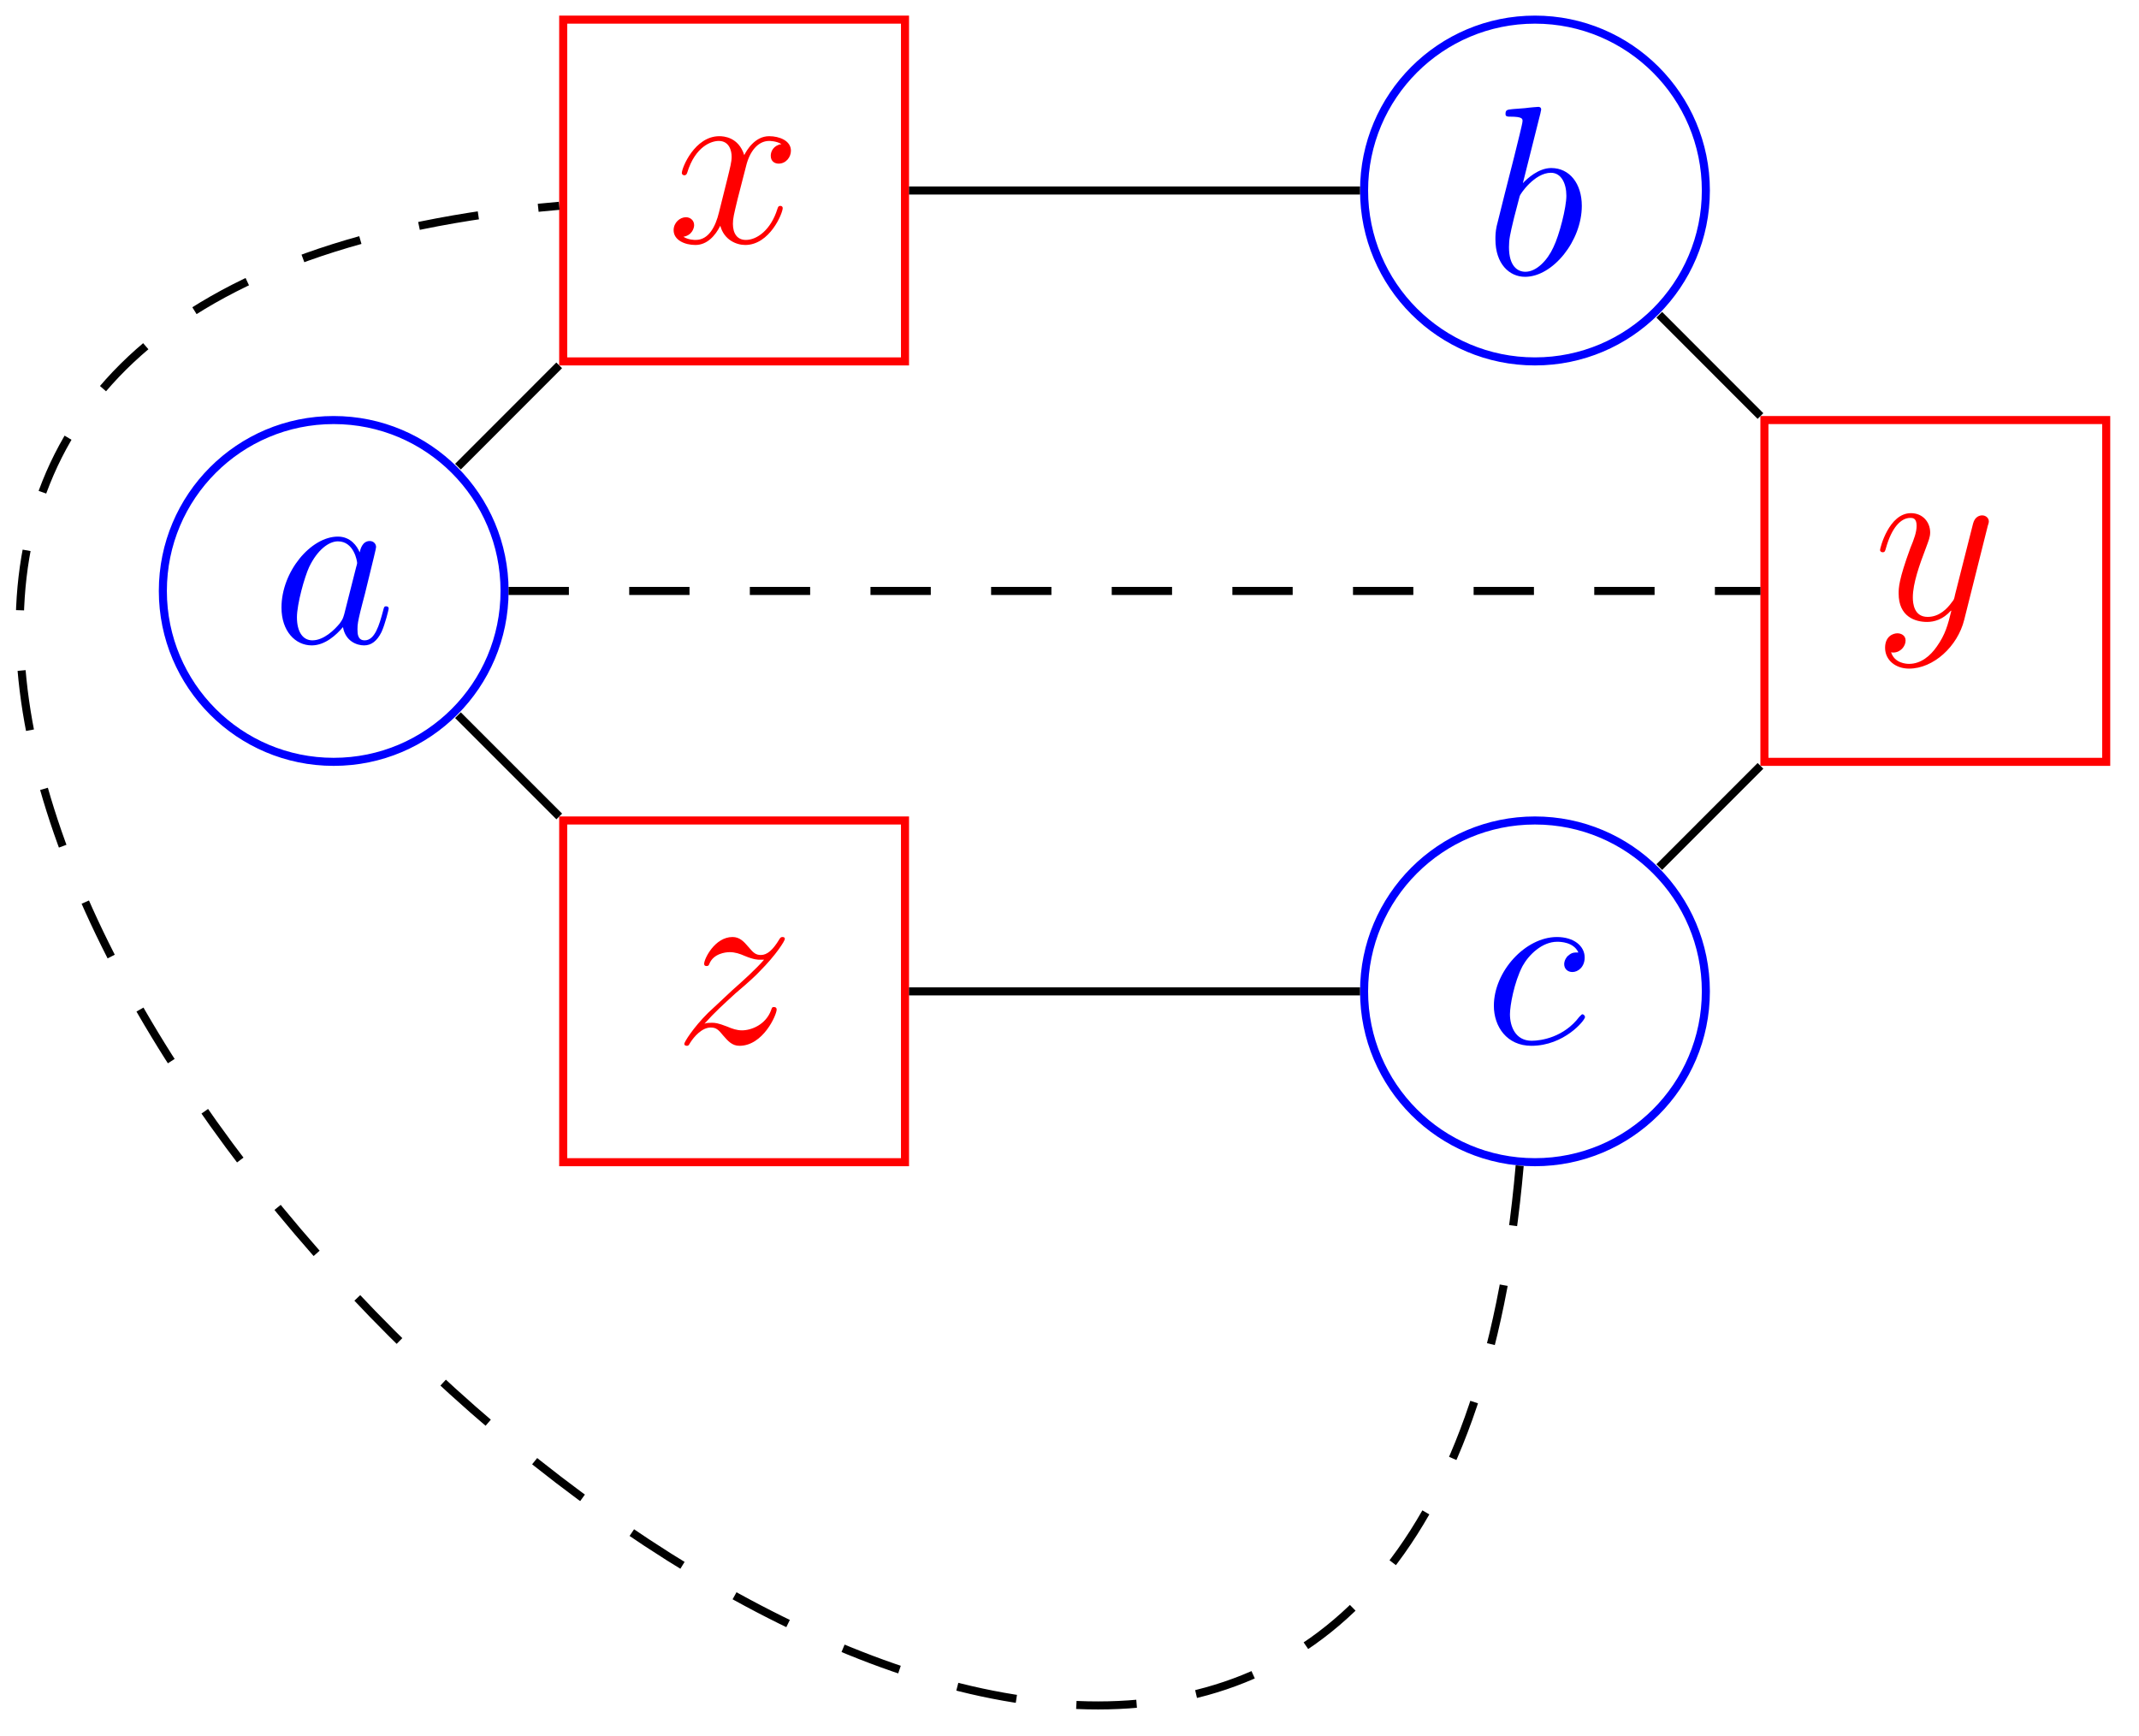
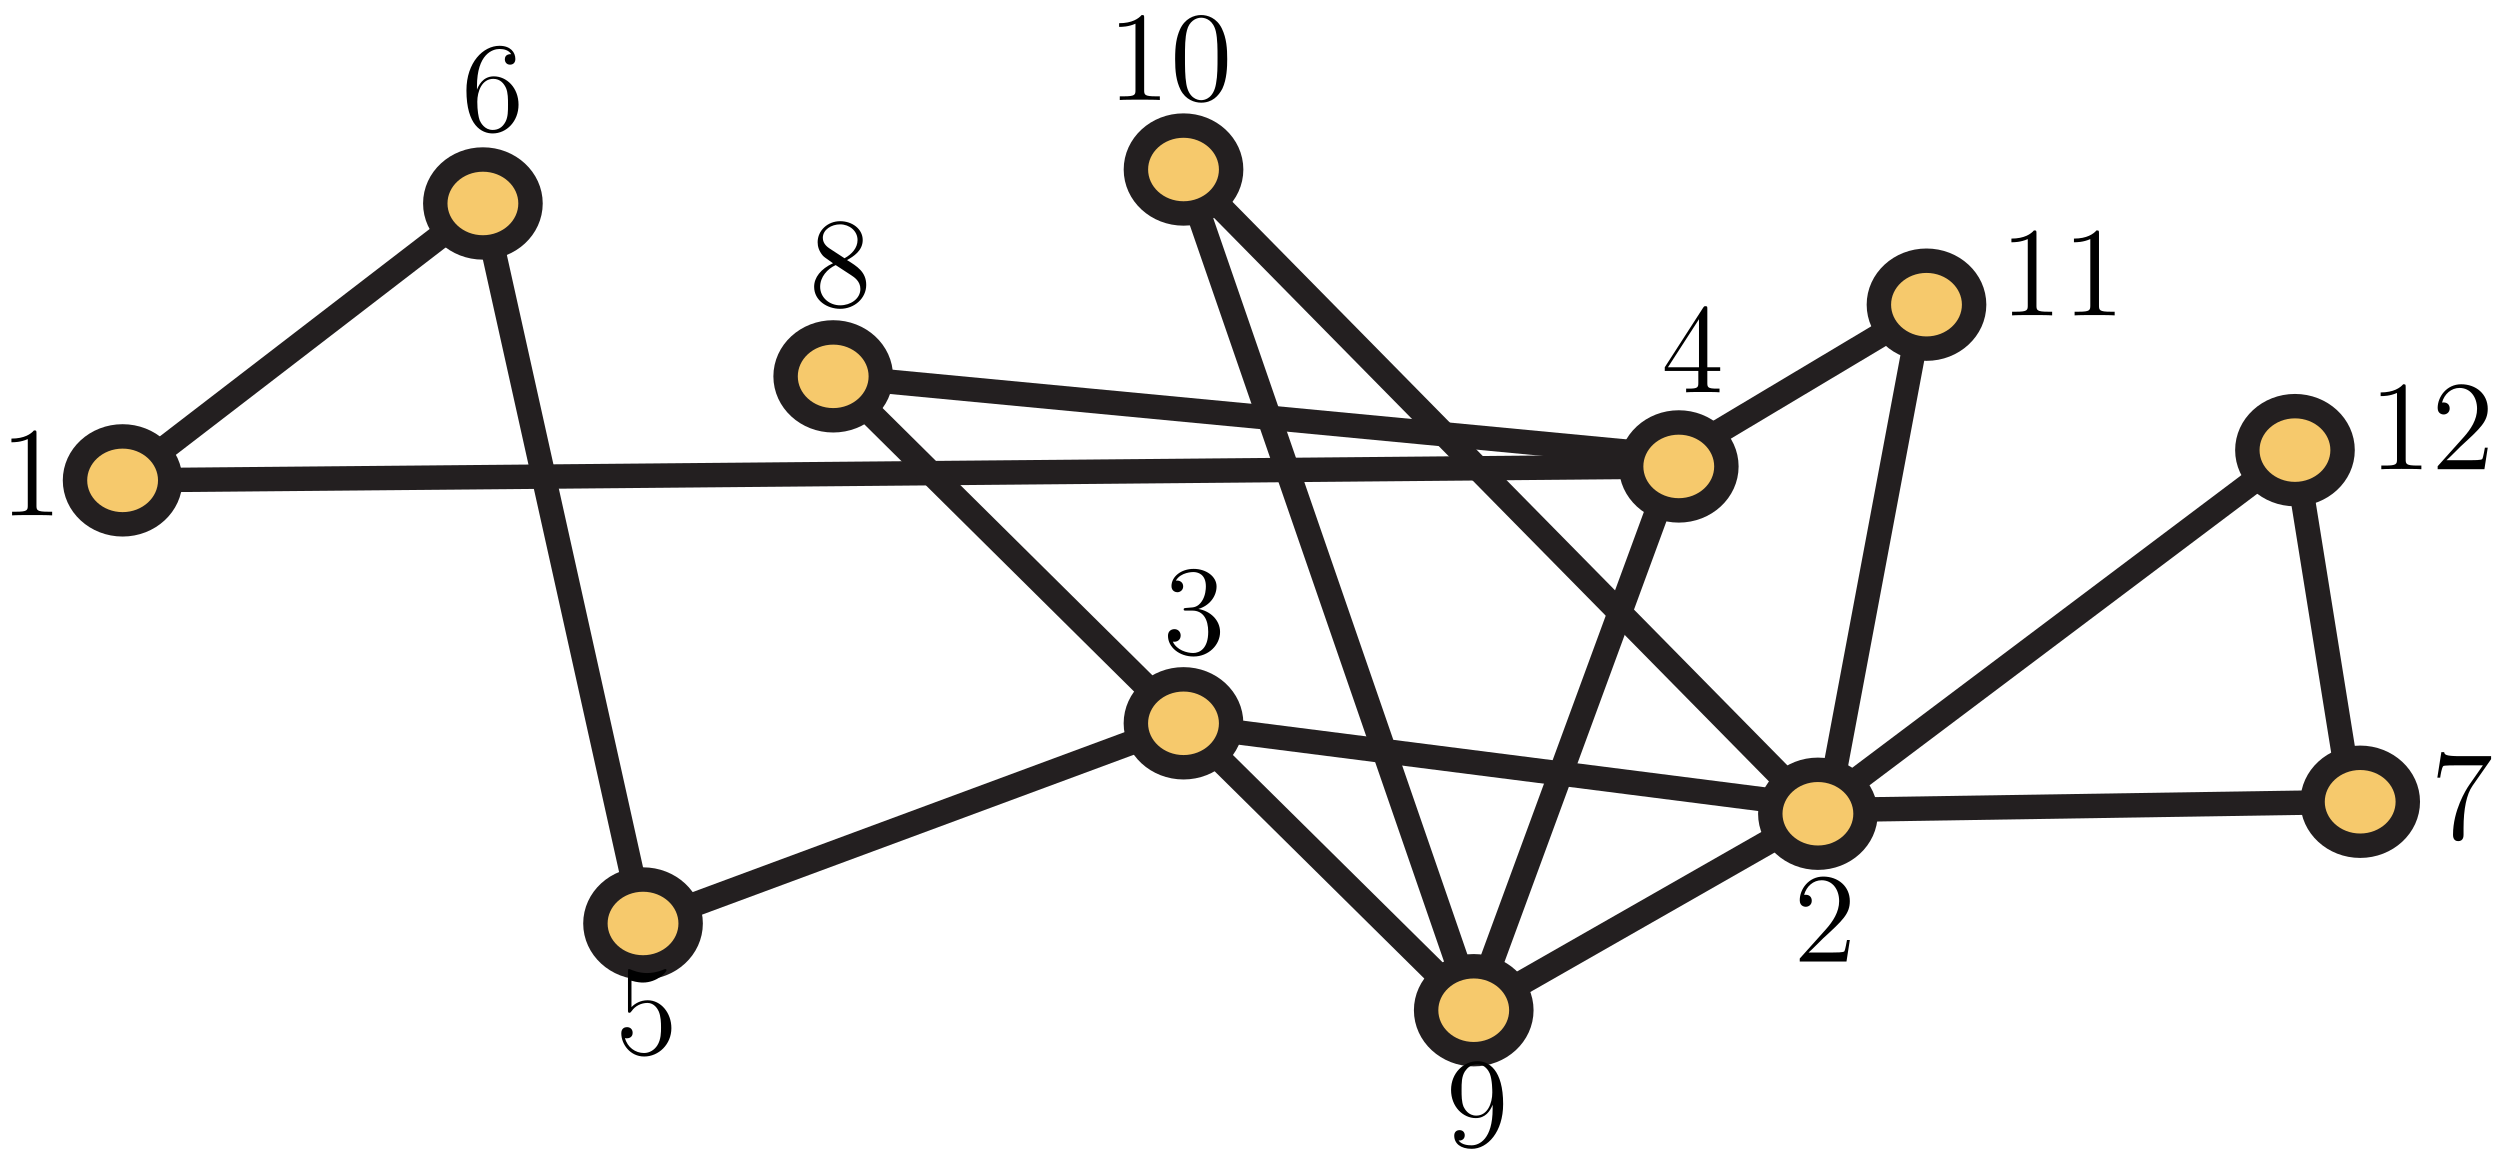
- <svg xmlns="http://www.w3.org/2000/svg" xmlns:xlink="http://www.w3.org/1999/xlink" width="106pt" height="86pt" viewBox="0 0 106 86" version="1.1">
+ <svg xmlns="http://www.w3.org/2000/svg" xmlns:xlink="http://www.w3.org/1999/xlink" width="234pt" height="108pt" viewBox="0 0 234 108" version="1.1">
  <defs>
    <g>
      <symbol overflow="visible" id="glyph0-0">
        <path style="stroke:none;" d="" />
      </symbol>
      <symbol overflow="visible" id="glyph0-1">
-         <path style="stroke:none;" d="M 3.594 -1.422 C 3.531 -1.219 3.531 -1.188 3.375 -0.969 C 3.109 -0.641 2.578 -0.125 2.016 -0.125 C 1.531 -0.125 1.25 -0.562 1.25 -1.266 C 1.25 -1.922 1.625 -3.266 1.859 -3.766 C 2.266 -4.609 2.828 -5.031 3.281 -5.031 C 4.078 -5.031 4.234 -4.047 4.234 -3.953 C 4.234 -3.938 4.203 -3.797 4.188 -3.766 Z M 4.359 -4.484 C 4.234 -4.797 3.906 -5.266 3.281 -5.266 C 1.938 -5.266 0.484 -3.531 0.484 -1.75 C 0.484 -0.578 1.172 0.125 1.984 0.125 C 2.641 0.125 3.203 -0.391 3.531 -0.781 C 3.656 -0.078 4.219 0.125 4.578 0.125 C 4.938 0.125 5.219 -0.094 5.438 -0.531 C 5.625 -0.938 5.797 -1.656 5.797 -1.703 C 5.797 -1.766 5.75 -1.812 5.672 -1.812 C 5.562 -1.812 5.562 -1.75 5.516 -1.578 C 5.328 -0.875 5.109 -0.125 4.609 -0.125 C 4.266 -0.125 4.25 -0.438 4.25 -0.672 C 4.25 -0.938 4.281 -1.078 4.391 -1.547 C 4.469 -1.844 4.531 -2.109 4.625 -2.453 C 5.062 -4.25 5.172 -4.672 5.172 -4.75 C 5.172 -4.906 5.047 -5.047 4.859 -5.047 C 4.484 -5.047 4.391 -4.625 4.359 -4.484 Z M 4.359 -4.484 " />
+         <path style="stroke:none;" d="M 3.438 -7.656 C 3.438 -7.938 3.438 -7.953 3.203 -7.953 C 2.922 -7.625 2.312 -7.188 1.094 -7.188 L 1.094 -6.844 C 1.359 -6.844 1.953 -6.844 2.625 -7.141 L 2.625 -0.922 C 2.625 -0.484 2.578 -0.344 1.531 -0.344 L 1.156 -0.344 L 1.156 0 C 1.484 -0.031 2.641 -0.031 3.031 -0.031 C 3.438 -0.031 4.578 -0.031 4.906 0 L 4.906 -0.344 L 4.531 -0.344 C 3.484 -0.344 3.438 -0.484 3.438 -0.922 Z M 3.438 -7.656 " />
      </symbol>
      <symbol overflow="visible" id="glyph0-2">
-         <path style="stroke:none;" d="M 5.672 -4.875 C 5.281 -4.812 5.141 -4.516 5.141 -4.297 C 5.141 -4 5.359 -3.906 5.531 -3.906 C 5.891 -3.906 6.141 -4.219 6.141 -4.547 C 6.141 -5.047 5.562 -5.266 5.062 -5.266 C 4.344 -5.266 3.938 -4.547 3.828 -4.328 C 3.547 -5.219 2.812 -5.266 2.594 -5.266 C 1.375 -5.266 0.734 -3.703 0.734 -3.438 C 0.734 -3.391 0.781 -3.328 0.859 -3.328 C 0.953 -3.328 0.984 -3.406 1 -3.453 C 1.406 -4.781 2.219 -5.031 2.562 -5.031 C 3.094 -5.031 3.203 -4.531 3.203 -4.25 C 3.203 -3.984 3.125 -3.703 2.984 -3.125 L 2.578 -1.5 C 2.406 -0.781 2.062 -0.125 1.422 -0.125 C 1.359 -0.125 1.062 -0.125 0.812 -0.281 C 1.25 -0.359 1.344 -0.719 1.344 -0.859 C 1.344 -1.094 1.156 -1.25 0.938 -1.25 C 0.641 -1.25 0.328 -0.984 0.328 -0.609 C 0.328 -0.109 0.891 0.125 1.406 0.125 C 1.984 0.125 2.391 -0.328 2.641 -0.828 C 2.828 -0.125 3.438 0.125 3.875 0.125 C 5.094 0.125 5.734 -1.453 5.734 -1.703 C 5.734 -1.766 5.688 -1.812 5.625 -1.812 C 5.516 -1.812 5.5 -1.75 5.469 -1.656 C 5.141 -0.609 4.453 -0.125 3.906 -0.125 C 3.484 -0.125 3.266 -0.438 3.266 -0.922 C 3.266 -1.188 3.312 -1.375 3.5 -2.156 L 3.922 -3.797 C 4.094 -4.5 4.5 -5.031 5.062 -5.031 C 5.078 -5.031 5.422 -5.031 5.672 -4.875 Z M 5.672 -4.875 " />
+         <path style="stroke:none;" d="M 5.266 -2.016 L 5 -2.016 C 4.953 -1.812 4.859 -1.141 4.75 -0.953 C 4.656 -0.844 3.984 -0.844 3.625 -0.844 L 1.406 -0.844 C 1.734 -1.125 2.469 -1.891 2.766 -2.172 C 4.594 -3.844 5.266 -4.469 5.266 -5.656 C 5.266 -7.031 4.172 -7.953 2.781 -7.953 C 1.406 -7.953 0.578 -6.766 0.578 -5.734 C 0.578 -5.125 1.109 -5.125 1.141 -5.125 C 1.406 -5.125 1.703 -5.312 1.703 -5.688 C 1.703 -6.031 1.484 -6.25 1.141 -6.25 C 1.047 -6.25 1.016 -6.25 0.984 -6.234 C 1.203 -7.047 1.859 -7.609 2.625 -7.609 C 3.641 -7.609 4.266 -6.75 4.266 -5.656 C 4.266 -4.641 3.688 -3.75 3 -2.984 L 0.578 -0.281 L 0.578 0 L 4.953 0 Z M 5.266 -2.016 " />
      </symbol>
      <symbol overflow="visible" id="glyph0-3">
-         <path style="stroke:none;" d="M 2.766 -8 C 2.766 -8.047 2.797 -8.109 2.797 -8.172 C 2.797 -8.297 2.672 -8.297 2.656 -8.297 C 2.641 -8.297 2.219 -8.266 2 -8.234 C 1.797 -8.219 1.609 -8.203 1.406 -8.188 C 1.109 -8.156 1.031 -8.156 1.031 -7.938 C 1.031 -7.812 1.141 -7.812 1.266 -7.812 C 1.875 -7.812 1.875 -7.703 1.875 -7.594 C 1.875 -7.5 1.781 -7.156 1.734 -6.938 L 1.453 -5.797 C 1.328 -5.312 0.641 -2.609 0.594 -2.391 C 0.531 -2.094 0.531 -1.891 0.531 -1.734 C 0.531 -0.516 1.219 0.125 2 0.125 C 3.375 0.125 4.812 -1.656 4.812 -3.391 C 4.812 -4.5 4.203 -5.266 3.297 -5.266 C 2.672 -5.266 2.109 -4.75 1.891 -4.516 Z M 2.016 -0.125 C 1.625 -0.125 1.203 -0.406 1.203 -1.344 C 1.203 -1.734 1.25 -1.953 1.453 -2.797 C 1.5 -2.953 1.688 -3.719 1.734 -3.875 C 1.75 -3.969 2.469 -5.031 3.281 -5.031 C 3.797 -5.031 4.047 -4.5 4.047 -3.891 C 4.047 -3.312 3.703 -1.953 3.406 -1.344 C 3.109 -0.688 2.562 -0.125 2.016 -0.125 Z M 2.016 -0.125 " />
+         <path style="stroke:none;" d="M 2.203 -4.297 C 2 -4.281 1.953 -4.266 1.953 -4.156 C 1.953 -4.047 2.016 -4.047 2.219 -4.047 L 2.766 -4.047 C 3.797 -4.047 4.25 -3.203 4.25 -2.062 C 4.25 -0.484 3.438 -0.078 2.844 -0.078 C 2.266 -0.078 1.297 -0.344 0.938 -1.141 C 1.328 -1.078 1.672 -1.297 1.672 -1.719 C 1.672 -2.062 1.422 -2.312 1.094 -2.312 C 0.797 -2.312 0.484 -2.141 0.484 -1.688 C 0.484 -0.625 1.547 0.25 2.875 0.25 C 4.297 0.25 5.359 -0.844 5.359 -2.047 C 5.359 -3.141 4.469 -4 3.328 -4.203 C 4.359 -4.5 5.031 -5.375 5.031 -6.312 C 5.031 -7.25 4.047 -7.953 2.891 -7.953 C 1.703 -7.953 0.812 -7.219 0.812 -6.344 C 0.812 -5.875 1.188 -5.766 1.359 -5.766 C 1.609 -5.766 1.906 -5.953 1.906 -6.312 C 1.906 -6.688 1.609 -6.859 1.344 -6.859 C 1.281 -6.859 1.25 -6.859 1.219 -6.844 C 1.672 -7.656 2.797 -7.656 2.859 -7.656 C 3.25 -7.656 4.031 -7.484 4.031 -6.312 C 4.031 -6.078 4 -5.422 3.641 -4.906 C 3.281 -4.375 2.875 -4.344 2.562 -4.328 Z M 2.203 -4.297 " />
      </symbol>
      <symbol overflow="visible" id="glyph0-4">
-         <path style="stroke:none;" d="M 3.141 1.344 C 2.828 1.797 2.359 2.203 1.766 2.203 C 1.625 2.203 1.047 2.172 0.875 1.625 C 0.906 1.641 0.969 1.641 0.984 1.641 C 1.344 1.641 1.594 1.328 1.594 1.047 C 1.594 0.781 1.359 0.688 1.188 0.688 C 0.984 0.688 0.578 0.828 0.578 1.406 C 0.578 2.016 1.094 2.438 1.766 2.438 C 2.969 2.438 4.172 1.344 4.5 0.016 L 5.672 -4.656 C 5.688 -4.703 5.719 -4.781 5.719 -4.859 C 5.719 -5.031 5.562 -5.156 5.391 -5.156 C 5.281 -5.156 5.031 -5.109 4.938 -4.75 L 4.047 -1.234 C 4 -1.016 4 -0.984 3.891 -0.859 C 3.656 -0.531 3.266 -0.125 2.688 -0.125 C 2.016 -0.125 1.953 -0.781 1.953 -1.094 C 1.953 -1.781 2.281 -2.703 2.609 -3.562 C 2.734 -3.906 2.812 -4.078 2.812 -4.312 C 2.812 -4.812 2.453 -5.266 1.859 -5.266 C 0.766 -5.266 0.328 -3.531 0.328 -3.438 C 0.328 -3.391 0.375 -3.328 0.453 -3.328 C 0.562 -3.328 0.578 -3.375 0.625 -3.547 C 0.906 -4.547 1.359 -5.031 1.828 -5.031 C 1.938 -5.031 2.141 -5.031 2.141 -4.641 C 2.141 -4.328 2.016 -3.984 1.828 -3.531 C 1.25 -1.953 1.25 -1.562 1.25 -1.281 C 1.25 -0.141 2.062 0.125 2.656 0.125 C 3 0.125 3.438 0.016 3.844 -0.438 L 3.859 -0.422 C 3.688 0.281 3.562 0.75 3.141 1.344 Z M 3.141 1.344 " />
+         <path style="stroke:none;" d="M 4.312 -7.781 C 4.312 -8.016 4.312 -8.062 4.141 -8.062 C 4.047 -8.062 4.016 -8.062 3.922 -7.922 L 0.328 -2.344 L 0.328 -2 L 3.469 -2 L 3.469 -0.906 C 3.469 -0.469 3.438 -0.344 2.562 -0.344 L 2.328 -0.344 L 2.328 0 C 2.609 -0.031 3.547 -0.031 3.891 -0.031 C 4.219 -0.031 5.172 -0.031 5.453 0 L 5.453 -0.344 L 5.219 -0.344 C 4.344 -0.344 4.312 -0.469 4.312 -0.906 L 4.312 -2 L 5.516 -2 L 5.516 -2.344 L 4.312 -2.344 Z M 3.531 -6.844 L 3.531 -2.344 L 0.625 -2.344 Z M 3.531 -6.844 " />
      </symbol>
      <symbol overflow="visible" id="glyph0-5">
-         <path style="stroke:none;" d="M 4.672 -4.5 C 4.453 -4.5 4.344 -4.5 4.172 -4.344 C 4.094 -4.297 3.969 -4.109 3.969 -3.922 C 3.969 -3.688 4.141 -3.531 4.375 -3.531 C 4.656 -3.531 4.984 -3.781 4.984 -4.25 C 4.984 -4.828 4.438 -5.266 3.609 -5.266 C 2.047 -5.266 0.484 -3.562 0.484 -1.859 C 0.484 -0.828 1.125 0.125 2.344 0.125 C 3.969 0.125 5 -1.141 5 -1.297 C 5 -1.375 4.922 -1.438 4.875 -1.438 C 4.844 -1.438 4.828 -1.422 4.719 -1.312 C 3.953 -0.297 2.828 -0.125 2.359 -0.125 C 1.547 -0.125 1.281 -0.844 1.281 -1.438 C 1.281 -1.859 1.484 -3.016 1.906 -3.828 C 2.219 -4.391 2.875 -5.031 3.625 -5.031 C 3.781 -5.031 4.438 -5.016 4.672 -4.5 Z M 4.672 -4.5 " />
+         <path style="stroke:none;" d="M 1.531 -6.844 C 2.047 -6.688 2.469 -6.672 2.594 -6.672 C 3.938 -6.672 4.812 -7.656 4.812 -7.828 C 4.812 -7.875 4.781 -7.938 4.703 -7.938 C 4.688 -7.938 4.656 -7.938 4.547 -7.891 C 3.891 -7.609 3.312 -7.562 3 -7.562 C 2.219 -7.562 1.656 -7.812 1.422 -7.906 C 1.344 -7.938 1.312 -7.938 1.297 -7.938 C 1.203 -7.938 1.203 -7.859 1.203 -7.672 L 1.203 -4.125 C 1.203 -3.906 1.203 -3.844 1.344 -3.844 C 1.406 -3.844 1.422 -3.844 1.547 -4 C 1.875 -4.484 2.438 -4.766 3.031 -4.766 C 3.672 -4.766 3.984 -4.188 4.078 -3.984 C 4.281 -3.516 4.297 -2.922 4.297 -2.469 C 4.297 -2.016 4.297 -1.344 3.953 -0.797 C 3.688 -0.375 3.234 -0.078 2.703 -0.078 C 1.906 -0.078 1.141 -0.609 0.922 -1.484 C 0.984 -1.453 1.047 -1.453 1.109 -1.453 C 1.312 -1.453 1.641 -1.562 1.641 -1.969 C 1.641 -2.312 1.406 -2.5 1.109 -2.5 C 0.891 -2.5 0.578 -2.391 0.578 -1.922 C 0.578 -0.906 1.406 0.25 2.719 0.25 C 4.078 0.25 5.266 -0.891 5.266 -2.406 C 5.266 -3.828 4.297 -5.016 3.047 -5.016 C 2.359 -5.016 1.844 -4.703 1.531 -4.375 Z M 1.531 -6.844 " />
      </symbol>
      <symbol overflow="visible" id="glyph0-6">
-         <path style="stroke:none;" d="M 1.516 -0.969 C 2.031 -1.547 2.453 -1.922 3.047 -2.469 C 3.766 -3.078 4.078 -3.375 4.25 -3.562 C 5.078 -4.391 5.5 -5.078 5.5 -5.172 C 5.5 -5.266 5.406 -5.266 5.375 -5.266 C 5.297 -5.266 5.266 -5.219 5.219 -5.141 C 4.906 -4.625 4.625 -4.375 4.312 -4.375 C 4.062 -4.375 3.938 -4.484 3.703 -4.766 C 3.453 -5.062 3.25 -5.266 2.906 -5.266 C 2.031 -5.266 1.5 -4.188 1.5 -3.938 C 1.5 -3.891 1.516 -3.828 1.625 -3.828 C 1.719 -3.828 1.734 -3.875 1.766 -3.953 C 1.969 -4.438 2.547 -4.516 2.766 -4.516 C 3.031 -4.516 3.266 -4.438 3.516 -4.328 C 3.969 -4.141 4.156 -4.141 4.281 -4.141 C 4.359 -4.141 4.406 -4.141 4.469 -4.141 C 4.078 -3.688 3.438 -3.109 2.891 -2.625 L 1.688 -1.5 C 0.953 -0.766 0.516 -0.062 0.516 0.031 C 0.516 0.094 0.578 0.125 0.641 0.125 C 0.719 0.125 0.734 0.109 0.812 -0.031 C 1 -0.328 1.391 -0.781 1.828 -0.781 C 2.078 -0.781 2.203 -0.688 2.438 -0.391 C 2.672 -0.125 2.875 0.125 3.25 0.125 C 4.422 0.125 5.094 -1.406 5.094 -1.672 C 5.094 -1.719 5.078 -1.797 4.953 -1.797 C 4.859 -1.797 4.859 -1.75 4.812 -1.625 C 4.547 -0.922 3.844 -0.641 3.375 -0.641 C 3.125 -0.641 2.891 -0.719 2.641 -0.828 C 2.156 -1.016 2.031 -1.016 1.875 -1.016 C 1.75 -1.016 1.625 -1.016 1.516 -0.969 Z M 1.516 -0.969 " />
+         <path style="stroke:none;" d="M 1.469 -4.156 C 1.469 -7.188 2.938 -7.656 3.578 -7.656 C 4.016 -7.656 4.453 -7.531 4.672 -7.172 C 4.531 -7.172 4.078 -7.172 4.078 -6.688 C 4.078 -6.422 4.25 -6.188 4.562 -6.188 C 4.859 -6.188 5.062 -6.375 5.062 -6.719 C 5.062 -7.344 4.609 -7.953 3.578 -7.953 C 2.062 -7.953 0.484 -6.406 0.484 -3.781 C 0.484 -0.484 1.922 0.25 2.938 0.25 C 4.25 0.25 5.359 -0.891 5.359 -2.438 C 5.359 -4.031 4.25 -5.094 3.047 -5.094 C 1.984 -5.094 1.594 -4.172 1.469 -3.844 Z M 2.938 -0.078 C 2.188 -0.078 1.828 -0.734 1.719 -0.984 C 1.609 -1.297 1.5 -1.891 1.5 -2.719 C 1.5 -3.672 1.922 -4.859 3 -4.859 C 3.656 -4.859 4 -4.406 4.188 -4 C 4.375 -3.562 4.375 -2.969 4.375 -2.453 C 4.375 -1.844 4.375 -1.297 4.141 -0.844 C 3.844 -0.281 3.422 -0.078 2.938 -0.078 Z M 2.938 -0.078 " />
+       </symbol>
+       <symbol overflow="visible" id="glyph0-7">
+         <path style="stroke:none;" d="M 3.562 -4.312 C 4.156 -4.641 5.031 -5.188 5.031 -6.188 C 5.031 -7.234 4.031 -7.953 2.922 -7.953 C 1.75 -7.953 0.812 -7.078 0.812 -5.984 C 0.812 -5.578 0.938 -5.172 1.266 -4.766 C 1.406 -4.609 1.406 -4.609 2.25 -4.016 C 1.094 -3.484 0.484 -2.672 0.484 -1.812 C 0.484 -0.531 1.703 0.25 2.922 0.25 C 4.25 0.25 5.359 -0.734 5.359 -1.984 C 5.359 -3.203 4.5 -3.734 3.562 -4.312 Z M 1.938 -5.391 C 1.781 -5.5 1.297 -5.812 1.297 -6.391 C 1.297 -7.172 2.109 -7.656 2.922 -7.656 C 3.781 -7.656 4.547 -7.047 4.547 -6.188 C 4.547 -5.453 4.016 -4.859 3.328 -4.484 Z M 2.5 -3.844 L 3.938 -2.906 C 4.25 -2.703 4.812 -2.328 4.812 -1.609 C 4.812 -0.688 3.891 -0.078 2.922 -0.078 C 1.906 -0.078 1.047 -0.812 1.047 -1.812 C 1.047 -2.734 1.719 -3.484 2.5 -3.844 Z M 2.5 -3.844 " />
+       </symbol>
+       <symbol overflow="visible" id="glyph0-8">
+         <path style="stroke:none;" d="M 4.375 -3.484 C 4.375 -0.656 3.125 -0.078 2.406 -0.078 C 2.109 -0.078 1.484 -0.109 1.188 -0.531 L 1.25 -0.531 C 1.344 -0.5 1.766 -0.578 1.766 -1.016 C 1.766 -1.281 1.594 -1.5 1.281 -1.5 C 0.969 -1.5 0.781 -1.297 0.781 -0.984 C 0.781 -0.25 1.375 0.25 2.422 0.25 C 3.906 0.25 5.359 -1.344 5.359 -3.938 C 5.359 -7.141 4.016 -7.953 2.969 -7.953 C 1.656 -7.953 0.484 -6.844 0.484 -5.266 C 0.484 -3.688 1.609 -2.625 2.797 -2.625 C 3.688 -2.625 4.141 -3.266 4.375 -3.875 Z M 2.844 -2.859 C 2.094 -2.859 1.766 -3.469 1.656 -3.688 C 1.469 -4.141 1.469 -4.719 1.469 -5.266 C 1.469 -5.922 1.469 -6.5 1.781 -7 C 2 -7.312 2.312 -7.656 2.969 -7.656 C 3.641 -7.656 4 -7.062 4.109 -6.797 C 4.344 -6.203 4.344 -5.188 4.344 -5.016 C 4.344 -4 3.891 -2.859 2.844 -2.859 Z M 2.844 -2.859 " />
+       </symbol>
+       <symbol overflow="visible" id="glyph0-9">
+         <path style="stroke:none;" d="M 5.359 -3.828 C 5.359 -4.812 5.297 -5.781 4.859 -6.688 C 4.375 -7.688 3.516 -7.953 2.922 -7.953 C 2.234 -7.953 1.391 -7.609 0.938 -6.609 C 0.609 -5.859 0.484 -5.109 0.484 -3.828 C 0.484 -2.672 0.578 -1.797 1 -0.938 C 1.469 -0.031 2.297 0.25 2.922 0.25 C 3.953 0.25 4.547 -0.375 4.906 -1.062 C 5.328 -1.953 5.359 -3.125 5.359 -3.828 Z M 2.922 0.016 C 2.531 0.016 1.75 -0.203 1.531 -1.5 C 1.406 -2.219 1.406 -3.125 1.406 -3.969 C 1.406 -4.953 1.406 -5.828 1.594 -6.531 C 1.797 -7.344 2.406 -7.703 2.922 -7.703 C 3.375 -7.703 4.062 -7.438 4.297 -6.406 C 4.453 -5.719 4.453 -4.781 4.453 -3.969 C 4.453 -3.172 4.453 -2.266 4.312 -1.531 C 4.094 -0.219 3.328 0.016 2.922 0.016 Z M 2.922 0.016 " />
+       </symbol>
+       <symbol overflow="visible" id="glyph1-0">
+         <path style="stroke:none;" d="" />
+       </symbol>
+       <symbol overflow="visible" id="glyph1-1">
+         <path style="stroke:none;" d="M 5.672 -7.422 L 5.672 -7.703 L 2.797 -7.703 C 1.344 -7.703 1.328 -7.859 1.281 -8.078 L 1.016 -8.078 L 0.641 -5.688 L 0.906 -5.688 C 0.938 -5.906 1.047 -6.641 1.203 -6.781 C 1.297 -6.844 2.203 -6.844 2.359 -6.844 L 4.906 -6.844 L 3.641 -5.031 C 3.312 -4.562 2.109 -2.609 2.109 -0.359 C 2.109 -0.234 2.109 0.25 2.594 0.25 C 3.094 0.25 3.094 -0.219 3.094 -0.375 L 3.094 -0.969 C 3.094 -2.75 3.375 -4.141 3.938 -4.938 Z M 5.672 -7.422 " />
      </symbol>
    </g>
+     <clipPath id="clip1">
+       <path d="M 97 54 L 151 54 L 151 104.398 L 97 104.398 Z M 97 54 " />
+     </clipPath>
+     <clipPath id="clip2">
+       <path d="M 97 2 L 151 2 L 151 104.398 L 97 104.398 Z M 97 2 " />
+     </clipPath>
+     <clipPath id="clip3">
+       <path d="M 125 63 L 184 63 L 184 104.398 L 125 104.398 Z M 125 63 " />
+     </clipPath>
+     <clipPath id="clip4">
+       <path d="M 125 29 L 170 29 L 170 104.398 L 125 104.398 Z M 125 29 " />
+     </clipPath>
+     <clipPath id="clip5">
+       <path d="M 120 77 L 156 77 L 156 104.398 L 120 104.398 Z M 120 77 " />
+     </clipPath>
+     <clipPath id="clip6">
+       <path d="M 93 1.539 L 129 1.539 L 129 33 L 93 33 Z M 93 1.539 " />
+     </clipPath>
  </defs>
  <g id="surface1">
-     <path style="fill:none;stroke-width:0.399;stroke-linecap:butt;stroke-linejoin:miter;stroke:rgb(0%,0%,100%);stroke-opacity:1;stroke-miterlimit:10;" d="M 8.467 19.842 C 8.467 24.522 4.678 28.311 -0.002 28.311 C -4.678 28.311 -8.467 24.522 -8.467 19.842 C -8.467 15.166 -4.678 11.373 -0.002 11.373 C 4.678 11.373 8.467 15.166 8.467 19.842 Z M 8.467 19.842 " transform="matrix(1,0,0,-1,16.537,49.127)" />
-     <g style="fill:rgb(0%,0%,100%);fill-opacity:1;">
-       <use xlink:href="#glyph0-1" x="13.465" y="31.858" />
+     <path style="fill:none;stroke-width:4;stroke-linecap:butt;stroke-linejoin:miter;stroke:rgb(13.73%,12.16%,12.549%);stroke-opacity:1;stroke-miterlimit:4;" d="M 0.001 0.003 L 59.014 45.358 " transform="matrix(0.57144,0,0,-0.57144,11.47625,44.9624)" />
+     <path style="fill:none;stroke-width:4;stroke-linecap:butt;stroke-linejoin:miter;stroke:rgb(13.73%,12.16%,12.549%);stroke-opacity:1;stroke-miterlimit:4;" d="M -0.003 0.002 L 26.226 -117.936 " transform="matrix(0.57144,0,0,-0.57144,45.20069,19.04417)" />
+     <path style="fill:none;stroke-width:4;stroke-linecap:butt;stroke-linejoin:miter;stroke:rgb(13.73%,12.16%,12.549%);stroke-opacity:1;stroke-miterlimit:4;" d="M -0.003 0.001 L 88.527 32.786 " transform="matrix(0.57144,0,0,-0.57144,60.18928,86.43814)" />
+     <path style="fill:none;stroke-width:4;stroke-linecap:butt;stroke-linejoin:miter;stroke:rgb(13.73%,12.16%,12.549%);stroke-opacity:1;stroke-miterlimit:4;" d="M 0 0.002 L -102.735 13.113 " transform="matrix(0.57144,0,0,-0.57144,170.4178,75.50878)" />
+     <path style="fill:none;stroke-width:4;stroke-linecap:butt;stroke-linejoin:miter;stroke:rgb(13.73%,12.16%,12.549%);stroke-opacity:1;stroke-miterlimit:4;" d="M 0.001 -0 L -103.91 105.524 " transform="matrix(0.57144,0,0,-0.57144,170.1555,76.16782)" />
+     <path style="fill:none;stroke-width:4;stroke-linecap:butt;stroke-linejoin:miter;stroke:rgb(13.73%,12.16%,12.549%);stroke-opacity:1;stroke-miterlimit:4;" d="M 0.002 -0.003 L -87.271 -1.357 " transform="matrix(0.57144,0,0,-0.57144,220.9132,75.04506)" />
+     <path style="fill:none;stroke-width:4;stroke-linecap:butt;stroke-linejoin:miter;stroke:rgb(13.73%,12.16%,12.549%);stroke-opacity:1;stroke-miterlimit:4;" d="M 0 0.002 L 15.299 81.423 " transform="matrix(0.57144,0,0,-0.57144,171.0428,75.8213)" />
+     <g clip-path="url(#clip1)" clip-rule="nonzero">
+       <path style="fill:none;stroke-width:4;stroke-linecap:butt;stroke-linejoin:miter;stroke:rgb(13.73%,12.16%,12.549%);stroke-opacity:1;stroke-miterlimit:4;" d="M 0.002 -0.002 L 47.539 -46.998 " transform="matrix(0.57144,0,0,-0.57144,110.7759,67.70222)" />
    </g>
-     <path style="fill:none;stroke-width:0.399;stroke-linecap:butt;stroke-linejoin:miter;stroke:rgb(100%,0%,0%);stroke-opacity:1;stroke-miterlimit:10;" d="M 11.373 31.217 L 28.311 31.217 L 28.311 48.154 L 11.373 48.154 Z M 11.373 31.217 " transform="matrix(1,0,0,-1,16.537,49.127)" />
-     <g style="fill:rgb(100%,0%,0%);fill-opacity:1;">
-       <use xlink:href="#glyph0-2" x="33.054" y="12.015" />
+     <g clip-path="url(#clip2)" clip-rule="nonzero">
+       <path style="fill:none;stroke-width:4;stroke-linecap:butt;stroke-linejoin:miter;stroke:rgb(13.73%,12.16%,12.549%);stroke-opacity:1;stroke-miterlimit:4;" d="M -0.002 -0.003 L -47.539 137.705 " transform="matrix(0.57144,0,0,-0.57144,137.9428,94.55716)" />
    </g>
-     <path style="fill:none;stroke-width:0.399;stroke-linecap:butt;stroke-linejoin:miter;stroke:rgb(0%,0%,100%);stroke-opacity:1;stroke-miterlimit:10;" d="M 67.998 39.686 C 67.998 44.361 64.205 48.154 59.529 48.154 C 54.85 48.154 51.061 44.361 51.061 39.686 C 51.061 35.01 54.85 31.217 59.529 31.217 C 64.205 31.217 67.998 35.01 67.998 39.686 Z M 67.998 39.686 " transform="matrix(1,0,0,-1,16.537,49.127)" />
-     <g style="fill:rgb(0%,0%,100%);fill-opacity:1;">
-       <use xlink:href="#glyph0-3" x="73.576" y="13.593" />
+     <path style="fill:none;stroke-width:4;stroke-linecap:butt;stroke-linejoin:miter;stroke:rgb(13.73%,12.16%,12.549%);stroke-opacity:1;stroke-miterlimit:4;" d="M 0.001 0.003 L 254.894 2.279 " transform="matrix(0.57144,0,0,-0.57144,11.47625,44.9624)" />
+     <path style="fill:none;stroke-width:4;stroke-linecap:butt;stroke-linejoin:miter;stroke:rgb(13.73%,12.16%,12.549%);stroke-opacity:1;stroke-miterlimit:4;" d="M -0 0.001 L 57.379 -56.832 " transform="matrix(0.57144,0,0,-0.57144,77.98849,35.22729)" />
+     <path style="fill:none;stroke-width:4;stroke-linecap:butt;stroke-linejoin:miter;stroke:rgb(13.73%,12.16%,12.549%);stroke-opacity:1;stroke-miterlimit:4;" d="M -0 0.001 L 138.254 -13.117 " transform="matrix(0.57144,0,0,-0.57144,77.98849,35.22729)" />
+     <path style="fill:none;stroke-width:4;stroke-linecap:butt;stroke-linejoin:miter;stroke:rgb(13.73%,12.16%,12.549%);stroke-opacity:1;stroke-miterlimit:4;" d="M -0.002 0.003 L -9.203 57.314 " transform="matrix(0.57144,0,0,-0.57144,220.0678,74.88431)" />
+     <path style="fill:none;stroke-width:4;stroke-linecap:butt;stroke-linejoin:miter;stroke:rgb(13.73%,12.16%,12.549%);stroke-opacity:1;stroke-miterlimit:4;" d="M -0.001 -0.003 L -77.683 -58.408 " transform="matrix(0.57144,0,0,-0.57144,214.8093,42.13114)" />
+     <g clip-path="url(#clip3)" clip-rule="nonzero">
+       <path style="fill:none;stroke-width:4;stroke-linecap:butt;stroke-linejoin:miter;stroke:rgb(13.73%,12.16%,12.549%);stroke-opacity:1;stroke-miterlimit:4;" d="M 0.001 -0 L -56.373 -32.183 " transform="matrix(0.57144,0,0,-0.57144,170.1555,76.16782)" />
    </g>
-     <path style="fill:none;stroke-width:0.399;stroke-linecap:butt;stroke-linejoin:miter;stroke:rgb(100%,0%,0%);stroke-opacity:1;stroke-miterlimit:10;" d="M 70.9 11.373 L 87.838 11.373 L 87.838 28.311 L 70.9 28.311 Z M 70.9 11.373 " transform="matrix(1,0,0,-1,16.537,49.127)" />
-     <g style="fill:rgb(100%,0%,0%);fill-opacity:1;">
-       <use xlink:href="#glyph0-4" x="92.839" y="30.696" />
+     <g clip-path="url(#clip4)" clip-rule="nonzero">
+       <path style="fill:none;stroke-width:4;stroke-linecap:butt;stroke-linejoin:miter;stroke:rgb(13.73%,12.16%,12.549%);stroke-opacity:1;stroke-miterlimit:4;" d="M -0.002 -0.003 L 33.336 90.709 " transform="matrix(0.57144,0,0,-0.57144,137.9428,94.55716)" />
    </g>
-     <path style="fill:none;stroke-width:0.399;stroke-linecap:butt;stroke-linejoin:miter;stroke:rgb(0%,0%,100%);stroke-opacity:1;stroke-miterlimit:10;" d="M 67.998 -0.002 C 67.998 4.678 64.205 8.467 59.529 8.467 C 54.85 8.467 51.061 4.678 51.061 -0.002 C 51.061 -4.678 54.85 -8.467 59.529 -8.467 C 64.205 -8.467 67.998 -4.678 67.998 -0.002 Z M 67.998 -0.002 " transform="matrix(1,0,0,-1,16.537,49.127)" />
-     <g style="fill:rgb(0%,0%,100%);fill-opacity:1;">
-       <use xlink:href="#glyph0-5" x="73.546" y="51.701" />
+     <path style="fill:none;stroke-width:4;stroke-linecap:butt;stroke-linejoin:miter;stroke:rgb(13.73%,12.16%,12.549%);stroke-opacity:1;stroke-miterlimit:4;" d="M 0.003 -0.002 L 42.077 25.14 " transform="matrix(0.57144,0,0,-0.57144,156.9906,42.72127)" />
+     <path style=" stroke:none;fill-rule:nonzero;fill:rgb(96.404%,78.809%,42.223%);fill-opacity:1;" d="M 49.656 19.043 C 49.656 16.773 47.664 14.93 45.199 14.93 C 42.738 14.93 40.742 16.773 40.742 19.043 C 40.742 21.316 42.738 23.16 45.199 23.16 C 47.664 23.16 49.656 21.316 49.656 19.043 " />
+     <path style="fill:none;stroke-width:4;stroke-linecap:butt;stroke-linejoin:miter;stroke:rgb(13.73%,12.16%,12.549%);stroke-opacity:1;stroke-miterlimit:4;" d="M -0.003 0.002 C -0.003 3.974 -3.489 7.2 -7.802 7.2 C -12.109 7.2 -15.602 3.974 -15.602 0.002 C -15.602 -3.976 -12.109 -7.203 -7.802 -7.203 C -3.489 -7.203 -0.003 -3.976 -0.003 0.002 Z M -0.003 0.002 " transform="matrix(0.57144,0,0,-0.57144,49.65781,19.04417)" />
+     <path style=" stroke:none;fill-rule:nonzero;fill:rgb(96.404%,78.809%,42.223%);fill-opacity:1;" d="M 142.398 94.559 C 142.398 92.285 140.406 90.441 137.941 90.441 C 135.48 90.441 133.484 92.285 133.484 94.559 C 133.484 96.828 135.48 98.672 137.941 98.672 C 140.406 98.672 142.398 96.828 142.398 94.559 " />
+     <g clip-path="url(#clip5)" clip-rule="nonzero">
+       <path style="fill:none;stroke-width:4;stroke-linecap:butt;stroke-linejoin:miter;stroke:rgb(13.73%,12.16%,12.549%);stroke-opacity:1;stroke-miterlimit:4;" d="M -0.003 -0.003 C -0.003 3.976 -3.489 7.202 -7.802 7.202 C -12.109 7.202 -15.602 3.976 -15.602 -0.003 C -15.602 -3.974 -12.109 -7.201 -7.802 -7.201 C -3.489 -7.201 -0.003 -3.974 -0.003 -0.003 Z M -0.003 -0.003 " transform="matrix(0.57144,0,0,-0.57144,142.3999,94.55716)" />
    </g>
-     <path style="fill:none;stroke-width:0.399;stroke-linecap:butt;stroke-linejoin:miter;stroke:rgb(100%,0%,0%);stroke-opacity:1;stroke-miterlimit:10;" d="M 11.373 -8.467 L 28.311 -8.467 L 28.311 8.467 L 11.373 8.467 Z M 11.373 -8.467 " transform="matrix(1,0,0,-1,16.537,49.127)" />
-     <g style="fill:rgb(100%,0%,0%);fill-opacity:1;">
-       <use xlink:href="#glyph0-6" x="33.394" y="51.701" />
+     <path style=" stroke:none;fill-rule:nonzero;fill:rgb(96.404%,78.809%,42.223%);fill-opacity:1;" d="M 82.445 35.227 C 82.445 32.953 80.449 31.113 77.988 31.113 C 75.527 31.113 73.531 32.953 73.531 35.227 C 73.531 37.5 75.527 39.34 77.988 39.34 C 80.449 39.34 82.445 37.5 82.445 35.227 " />
+     <path style="fill:none;stroke-width:4;stroke-linecap:butt;stroke-linejoin:miter;stroke:rgb(13.73%,12.16%,12.549%);stroke-opacity:1;stroke-miterlimit:4;" d="M -0.001 0.001 C -0.001 3.98 -3.494 7.199 -7.8 7.199 C -12.107 7.199 -15.6 3.98 -15.6 0.001 C -15.6 -3.977 -12.107 -7.197 -7.8 -7.197 C -3.494 -7.197 -0.001 -3.977 -0.001 0.001 Z M -0.001 0.001 " transform="matrix(0.57144,0,0,-0.57144,82.44561,35.22729)" />
+     <path style=" stroke:none;fill-rule:nonzero;fill:rgb(96.404%,78.809%,42.223%);fill-opacity:1;" d="M 115.234 15.867 C 115.234 13.594 113.238 11.754 110.777 11.754 C 108.316 11.754 106.32 13.594 106.32 15.867 C 106.32 18.141 108.316 19.98 110.777 19.98 C 113.238 19.98 115.234 18.141 115.234 15.867 " />
+     <g clip-path="url(#clip6)" clip-rule="nonzero">
+       <path style="fill:none;stroke-width:4;stroke-linecap:butt;stroke-linejoin:miter;stroke:rgb(13.73%,12.16%,12.549%);stroke-opacity:1;stroke-miterlimit:4;" d="M 0.002 -0.001 C 0.002 3.978 -3.491 7.197 -7.797 7.197 C -12.104 7.197 -15.597 3.978 -15.597 -0.001 C -15.597 -3.979 -12.104 -7.199 -7.797 -7.199 C -3.491 -7.199 0.002 -3.979 0.002 -0.001 Z M 0.002 -0.001 " transform="matrix(0.57144,0,0,-0.57144,115.2331,15.86667)" />
    </g>
-     <path style="fill:none;stroke-width:0.399;stroke-linecap:butt;stroke-linejoin:miter;stroke:rgb(0%,0%,0%);stroke-opacity:1;stroke-miterlimit:10;" d="M 6.158 26.002 L 11.174 31.022 " transform="matrix(1,0,0,-1,16.537,49.127)" />
-     <path style="fill:none;stroke-width:0.399;stroke-linecap:butt;stroke-linejoin:miter;stroke:rgb(0%,0%,0%);stroke-opacity:1;stroke-miterlimit:10;" d="M 6.158 13.686 L 11.178 8.666 " transform="matrix(1,0,0,-1,16.537,49.127)" />
-     <path style="fill:none;stroke-width:0.399;stroke-linecap:butt;stroke-linejoin:miter;stroke:rgb(0%,0%,0%);stroke-opacity:1;stroke-dasharray:2.989,2.989;stroke-miterlimit:10;" d="M 8.666 19.842 L 70.705 19.842 " transform="matrix(1,0,0,-1,16.537,49.127)" />
-     <path style="fill:none;stroke-width:0.399;stroke-linecap:butt;stroke-linejoin:miter;stroke:rgb(0%,0%,0%);stroke-opacity:1;stroke-miterlimit:10;" d="M 50.861 39.686 L 28.51 39.686 " transform="matrix(1,0,0,-1,16.537,49.127)" />
-     <path style="fill:none;stroke-width:0.399;stroke-linecap:butt;stroke-linejoin:miter;stroke:rgb(0%,0%,0%);stroke-opacity:1;stroke-miterlimit:10;" d="M 65.69 33.529 L 70.705 28.51 " transform="matrix(1,0,0,-1,16.537,49.127)" />
-     <path style="fill:none;stroke-width:0.399;stroke-linecap:butt;stroke-linejoin:miter;stroke:rgb(0%,0%,0%);stroke-opacity:1;stroke-miterlimit:10;" d="M 50.861 -0.002 L 28.51 -0.002 " transform="matrix(1,0,0,-1,16.537,49.127)" />
-     <path style="fill:none;stroke-width:0.399;stroke-linecap:butt;stroke-linejoin:miter;stroke:rgb(0%,0%,0%);stroke-opacity:1;stroke-miterlimit:10;" d="M 65.69 6.158 L 70.705 11.174 " transform="matrix(1,0,0,-1,16.537,49.127)" />
-     <path style="fill:none;stroke-width:0.399;stroke-linecap:butt;stroke-linejoin:miter;stroke:rgb(0%,0%,0%);stroke-opacity:1;stroke-dasharray:2.989,2.989;stroke-miterlimit:10;" d="M 58.772 -8.639 C 51.912 -87.346 -67.525 32.018 11.174 38.928 " transform="matrix(1,0,0,-1,16.537,49.127)" />
+     <path style=" stroke:none;fill-rule:nonzero;fill:rgb(96.404%,78.809%,42.223%);fill-opacity:1;" d="M 64.645 86.438 C 64.645 84.164 62.652 82.324 60.191 82.324 C 57.727 82.324 55.73 84.164 55.73 86.438 C 55.73 88.711 57.727 90.551 60.191 90.551 C 62.652 90.551 64.645 88.711 64.645 86.438 " />
+     <path style="fill:none;stroke-width:4;stroke-linecap:butt;stroke-linejoin:miter;stroke:rgb(13.73%,12.16%,12.549%);stroke-opacity:1;stroke-miterlimit:4;" d="M -0.003 0.001 C -0.003 3.98 -3.49 7.199 -7.796 7.199 C -12.109 7.199 -15.603 3.98 -15.603 0.001 C -15.603 -3.977 -12.109 -7.197 -7.796 -7.197 C -3.49 -7.197 -0.003 -3.977 -0.003 0.001 Z M -0.003 0.001 " transform="matrix(0.57144,0,0,-0.57144,64.6464,86.43814)" />
+     <path style=" stroke:none;fill-rule:nonzero;fill:rgb(96.404%,78.809%,42.223%);fill-opacity:1;" d="M 15.934 44.961 C 15.934 42.691 13.938 40.848 11.477 40.848 C 9.016 40.848 7.02 42.691 7.02 44.961 C 7.02 47.234 9.016 49.078 11.477 49.078 C 13.938 49.078 15.934 47.234 15.934 44.961 " />
+     <path style="fill:none;stroke-width:4;stroke-linecap:butt;stroke-linejoin:miter;stroke:rgb(13.73%,12.16%,12.549%);stroke-opacity:1;stroke-miterlimit:4;" d="M 0 0.003 C 0 3.974 -3.493 7.201 -7.799 7.201 C -12.106 7.201 -15.599 3.974 -15.599 0.003 C -15.599 -3.976 -12.106 -7.202 -7.799 -7.202 C -3.493 -7.202 0 -3.976 0 0.003 Z M 0 0.003 " transform="matrix(0.57144,0,0,-0.57144,15.93336,44.9624)" />
+     <path style=" stroke:none;fill-rule:nonzero;fill:rgb(96.404%,78.809%,42.223%);fill-opacity:1;" d="M 184.777 28.52 C 184.777 26.246 182.781 24.402 180.32 24.402 C 177.859 24.402 175.863 26.246 175.863 28.52 C 175.863 30.789 177.859 32.633 180.32 32.633 C 182.781 32.633 184.777 30.789 184.777 28.52 " />
+     <path style="fill:none;stroke-width:4;stroke-linecap:butt;stroke-linejoin:miter;stroke:rgb(13.73%,12.16%,12.549%);stroke-opacity:1;stroke-miterlimit:4;" d="M 0.002 -0.002 C 0.002 3.976 -3.491 7.202 -7.798 7.202 C -12.104 7.202 -15.598 3.976 -15.598 -0.002 C -15.598 -3.974 -12.104 -7.201 -7.798 -7.201 C -3.491 -7.201 0.002 -3.974 0.002 -0.002 Z M 0.002 -0.002 " transform="matrix(0.57144,0,0,-0.57144,184.7763,28.51813)" />
+     <path style=" stroke:none;fill-rule:nonzero;fill:rgb(96.404%,78.809%,42.223%);fill-opacity:1;" d="M 225.371 75.047 C 225.371 72.773 223.375 70.93 220.914 70.93 C 218.453 70.93 216.457 72.773 216.457 75.047 C 216.457 77.316 218.453 79.16 220.914 79.16 C 223.375 79.16 225.371 77.316 225.371 75.047 " />
+     <path style="fill:none;stroke-width:4;stroke-linecap:butt;stroke-linejoin:miter;stroke:rgb(13.73%,12.16%,12.549%);stroke-opacity:1;stroke-miterlimit:4;" d="M 0.001 -0.001 C 0.001 3.977 -3.492 7.204 -7.798 7.204 C -12.105 7.204 -15.598 3.977 -15.598 -0.001 C -15.598 -3.973 -12.105 -7.199 -7.798 -7.199 C -3.492 -7.199 0.001 -3.973 0.001 -0.001 Z M 0.001 -0.001 " transform="matrix(0.57144,0,0,-0.57144,225.3704,75.04614)" />
+     <path style=" stroke:none;fill-rule:nonzero;fill:rgb(96.404%,78.809%,42.223%);fill-opacity:1;" d="M 115.234 67.703 C 115.234 65.43 113.238 63.586 110.777 63.586 C 108.312 63.586 106.316 65.43 106.316 67.703 C 106.316 69.973 108.312 71.816 110.777 71.816 C 113.238 71.816 115.234 69.973 115.234 67.703 " />
+     <path style="fill:none;stroke-width:4;stroke-linecap:butt;stroke-linejoin:miter;stroke:rgb(13.73%,12.16%,12.549%);stroke-opacity:1;stroke-miterlimit:4;" d="M 0.003 -0.001 C 0.003 3.978 -3.49 7.204 -7.797 7.204 C -12.11 7.204 -15.603 3.978 -15.603 -0.001 C -15.603 -3.972 -12.11 -7.199 -7.797 -7.199 C -3.49 -7.199 0.003 -3.972 0.003 -0.001 Z M 0.003 -0.001 " transform="matrix(0.57144,0,0,-0.57144,115.2328,67.7028)" />
+     <path style=" stroke:none;fill-rule:nonzero;fill:rgb(96.404%,78.809%,42.223%);fill-opacity:1;" d="M 219.266 42.133 C 219.266 39.859 217.27 38.016 214.809 38.016 C 212.348 38.016 210.352 39.859 210.352 42.133 C 210.352 44.402 212.348 46.246 214.809 46.246 C 217.27 46.246 219.266 44.402 219.266 42.133 " />
+     <path style="fill:none;stroke-width:4;stroke-linecap:butt;stroke-linejoin:miter;stroke:rgb(13.73%,12.16%,12.549%);stroke-opacity:1;stroke-miterlimit:4;" d="M -0 -0.003 C -0 3.976 -3.493 7.202 -7.8 7.202 C -12.107 7.202 -15.6 3.976 -15.6 -0.003 C -15.6 -3.975 -12.107 -7.201 -7.8 -7.201 C -3.493 -7.201 -0 -3.975 -0 -0.003 Z M -0 -0.003 " transform="matrix(0.57144,0,0,-0.57144,219.2658,42.13114)" />
+     <path style=" stroke:none;fill-rule:nonzero;fill:rgb(96.404%,78.809%,42.223%);fill-opacity:1;" d="M 174.613 76.168 C 174.613 73.895 172.617 72.055 170.156 72.055 C 167.695 72.055 165.699 73.895 165.699 76.168 C 165.699 78.441 167.695 80.281 170.156 80.281 C 172.617 80.281 174.613 78.441 174.613 76.168 " />
+     <path style="fill:none;stroke-width:4;stroke-linecap:butt;stroke-linejoin:miter;stroke:rgb(13.73%,12.16%,12.549%);stroke-opacity:1;stroke-miterlimit:4;" d="M 0.001 -0 C 0.001 3.978 -3.492 7.198 -7.798 7.198 C -12.105 7.198 -15.598 3.978 -15.598 -0 C -15.598 -3.979 -12.105 -7.198 -7.798 -7.198 C -3.492 -7.198 0.001 -3.979 0.001 -0 Z M 0.001 -0 " transform="matrix(0.57144,0,0,-0.57144,174.6126,76.16782)" />
+     <path style=" stroke:none;fill-rule:nonzero;fill:rgb(96.404%,78.809%,42.223%);fill-opacity:1;" d="M 161.59 43.66 C 161.59 41.387 159.594 39.543 157.133 39.543 C 154.672 39.543 152.676 41.387 152.676 43.66 C 152.676 45.93 154.672 47.773 157.133 47.773 C 159.594 47.773 161.59 45.93 161.59 43.66 " />
+     <path style="fill:none;stroke-width:4;stroke-linecap:butt;stroke-linejoin:miter;stroke:rgb(13.73%,12.16%,12.549%);stroke-opacity:1;stroke-miterlimit:4;" d="M -0 -0.003 C -0 3.976 -3.493 7.202 -7.8 7.202 C -12.107 7.202 -15.6 3.976 -15.6 -0.003 C -15.6 -3.974 -12.107 -7.201 -7.8 -7.201 C -3.493 -7.201 -0 -3.974 -0 -0.003 Z M -0 -0.003 " transform="matrix(0.57144,0,0,-0.57144,161.59,43.65854)" />
+     <g style="fill:rgb(0%,0%,0%);fill-opacity:1;">
+       <use xlink:href="#glyph0-1" x="-0.025" y="48.24" />
+     </g>
+     <g style="fill:rgb(0%,0%,0%);fill-opacity:1;">
+       <use xlink:href="#glyph0-2" x="167.878" y="90" />
+     </g>
+     <g style="fill:rgb(0%,0%,0%);fill-opacity:1;">
+       <use xlink:href="#glyph0-3" x="108.839" y="61.2" />
+     </g>
+     <g style="fill:rgb(0%,0%,0%);fill-opacity:1;">
+       <use xlink:href="#glyph0-4" x="155.494" y="36.72" />
+     </g>
+     <g style="fill:rgb(0%,0%,0%);fill-opacity:1;">
+       <use xlink:href="#glyph0-5" x="57.575" y="98.64" />
+     </g>
+     <g style="fill:rgb(0%,0%,0%);fill-opacity:1;">
+       <use xlink:href="#glyph0-6" x="43.175" y="12.24" />
+     </g>
+     <g style="fill:rgb(0%,0%,0%);fill-opacity:1;">
+       <use xlink:href="#glyph1-1" x="227.494" y="78.48" />
+     </g>
+     <g style="fill:rgb(0%,0%,0%);fill-opacity:1;">
+       <use xlink:href="#glyph0-7" x="75.719" y="28.656" />
+     </g>
+     <g style="fill:rgb(0%,0%,0%);fill-opacity:1;">
+       <use xlink:href="#glyph0-8" x="135.335" y="107.28" />
+     </g>
+     <g style="fill:rgb(0%,0%,0%);fill-opacity:1;">
+       <use xlink:href="#glyph0-1" x="103.655" y="9.36" />
+       <use xlink:href="#glyph0-9" x="109.508" y="9.36" />
+     </g>
+     <g style="fill:rgb(0%,0%,0%);fill-opacity:1;">
+       <use xlink:href="#glyph0-1" x="187.174" y="29.52" />
+       <use xlink:href="#glyph0-1" x="193.027" y="29.52" />
+     </g>
+     <g style="fill:rgb(0%,0%,0%);fill-opacity:1;">
+       <use xlink:href="#glyph0-1" x="221.734" y="43.92" />
+       <use xlink:href="#glyph0-2" x="227.587" y="43.92" />
+     </g>
  </g>
</svg>
